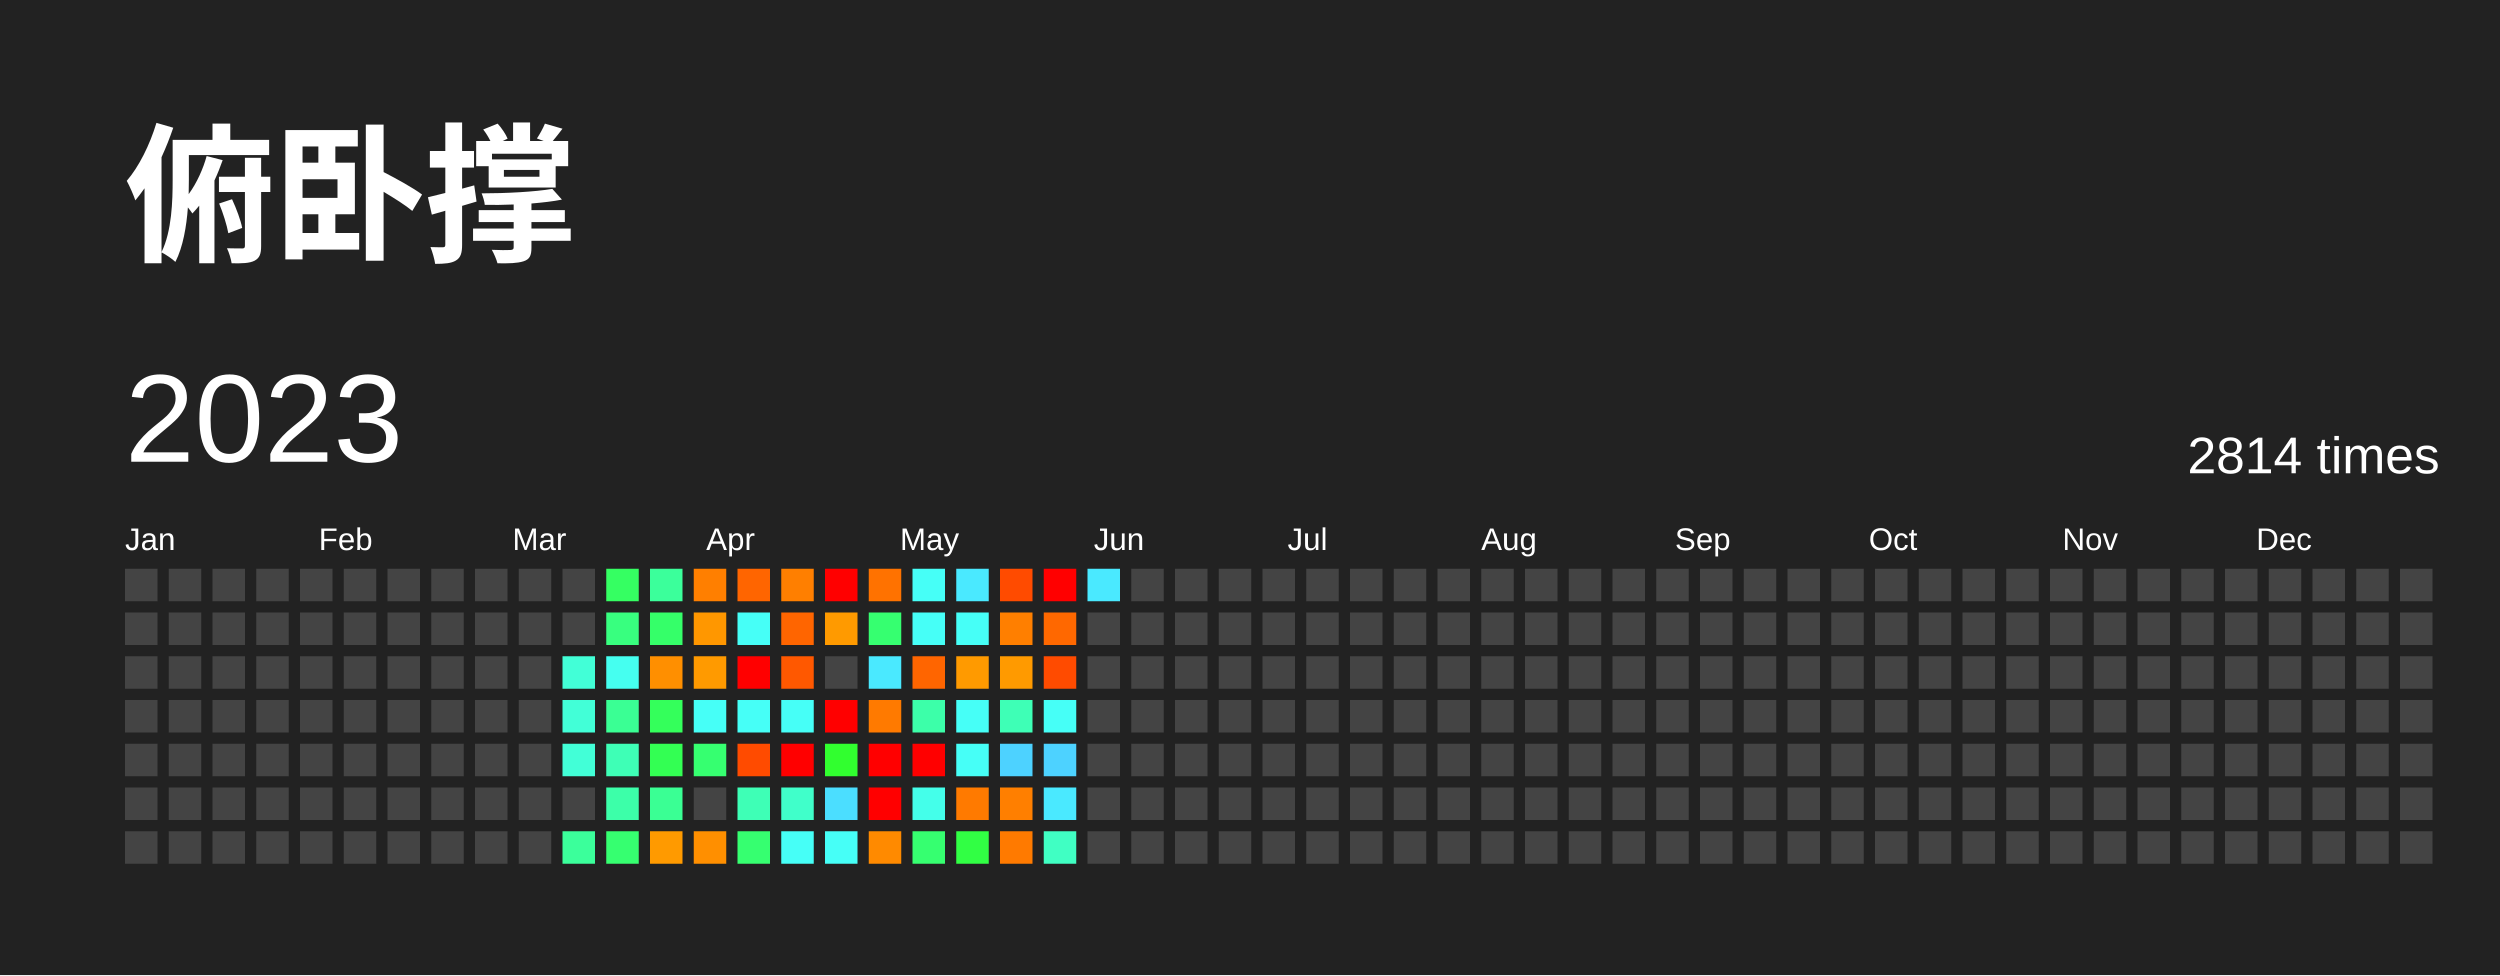
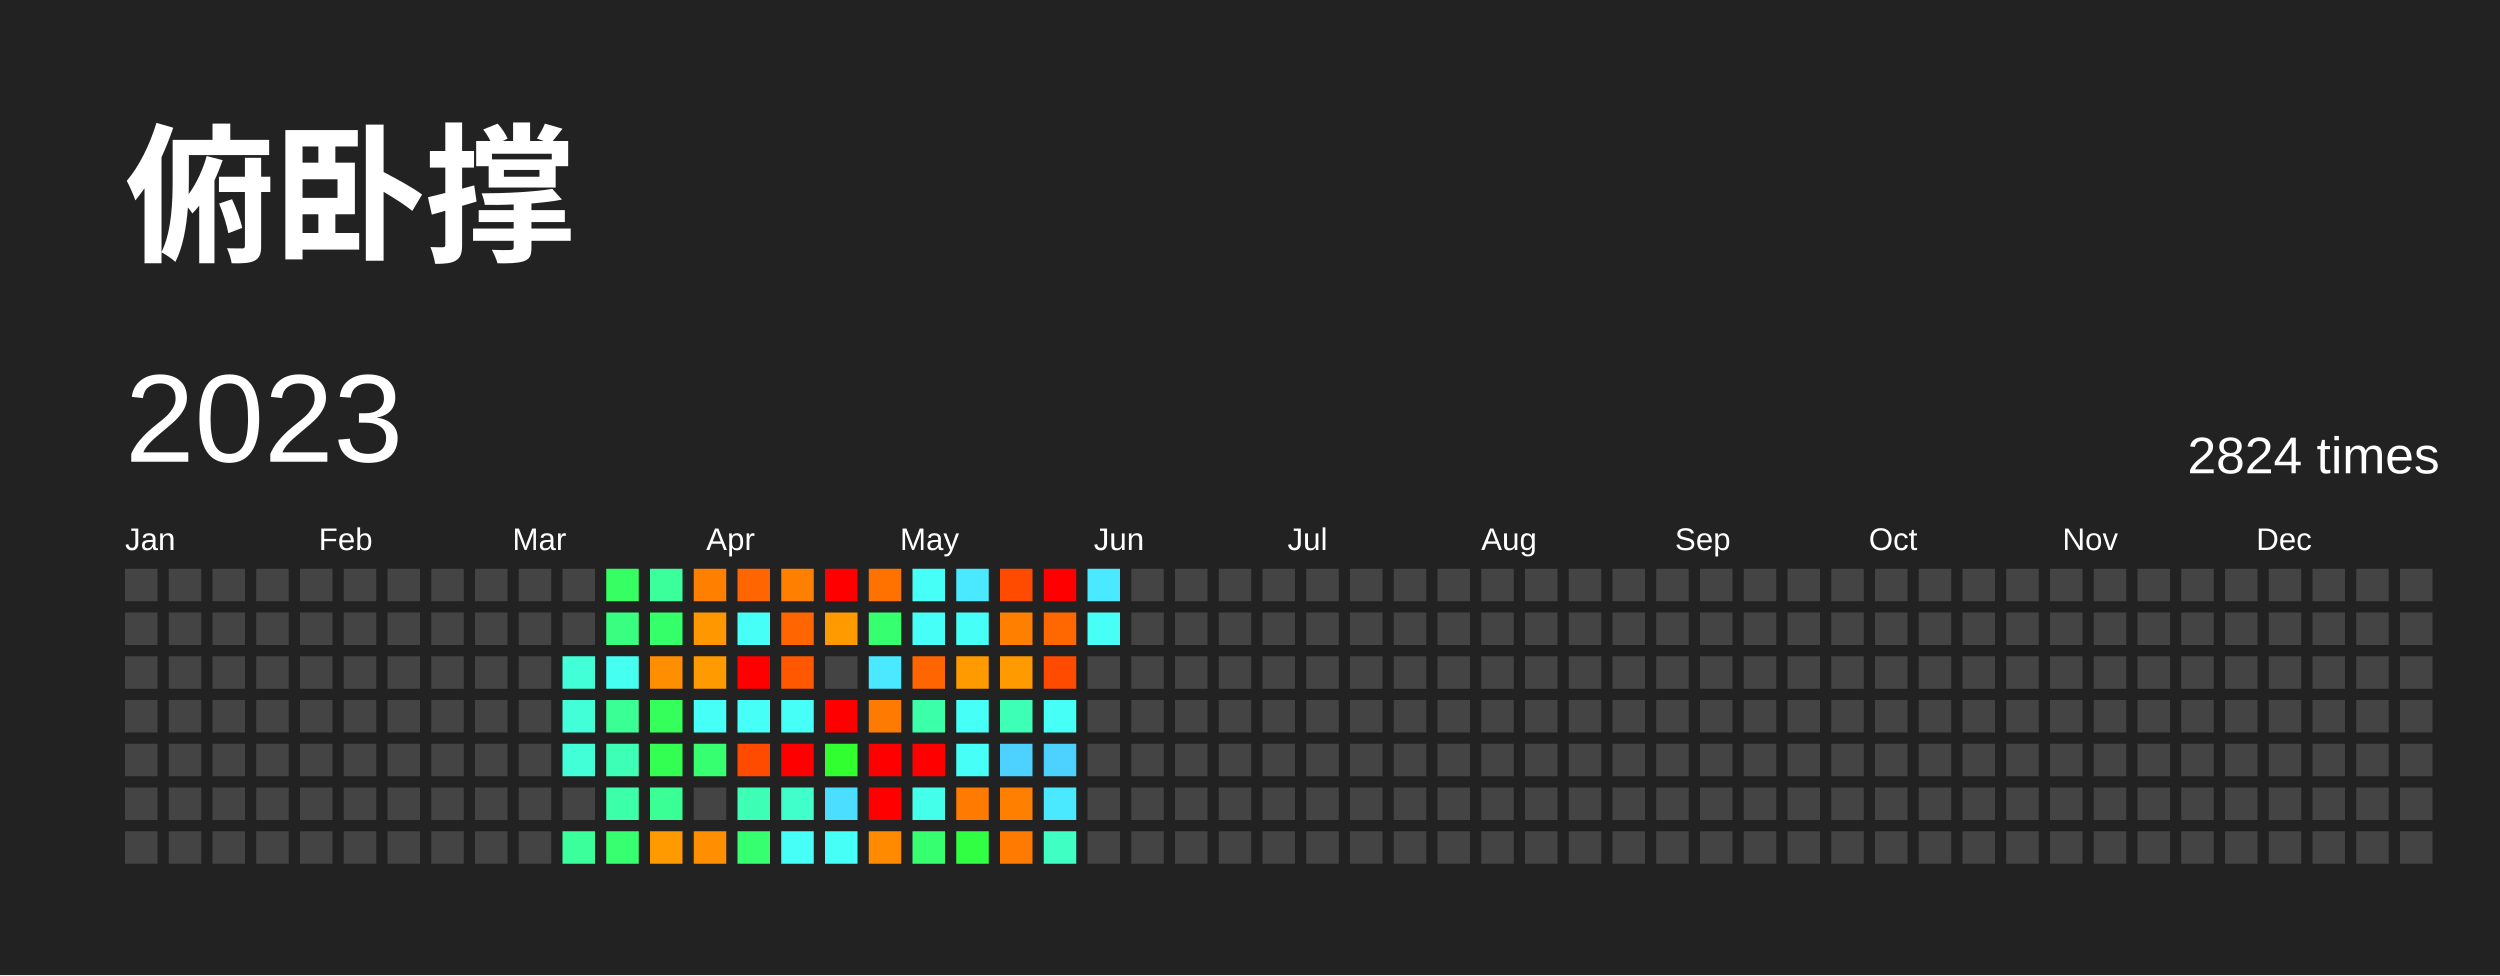
<svg xmlns="http://www.w3.org/2000/svg" baseProfile="full" height="78mm" version="1.1" viewBox="0,0,200,78" width="200mm">
  <defs />
  <rect fill="#222222" height="78" width="200" x="0" y="0" />
  <text fill="#FFFFFF" style="font-size:12px; font-family:Arial; font-weight:bold;" x="10" y="20">俯卧撑</text>
  <text dominant-baseline="hanging" fill="#FFFFFF" style="font-size:10.0px; font-family:Arial;" x="10" y="30">2023</text>
-   <text dominant-baseline="hanging" fill="#FFFFFF" style="font-size:4.125px; font-family:Arial;" x="175" y="35">2814 times</text>
+   <text dominant-baseline="hanging" fill="#FFFFFF" style="font-size:4.125px; font-family:Arial;" x="175" y="35">2824 times</text>
  <text fill="#FFFFFF" style="font-size:2.5px; font-family:Arial" x="10.0" y="44">Jan</text>
  <text fill="#FFFFFF" style="font-size:2.5px; font-family:Arial" x="25.5" y="44">Feb</text>
  <text fill="#FFFFFF" style="font-size:2.5px; font-family:Arial" x="41.0" y="44">Mar</text>
  <text fill="#FFFFFF" style="font-size:2.5px; font-family:Arial" x="56.5" y="44">Apr</text>
  <text fill="#FFFFFF" style="font-size:2.5px; font-family:Arial" x="72.0" y="44">May</text>
  <text fill="#FFFFFF" style="font-size:2.5px; font-family:Arial" x="87.5" y="44">Jun</text>
  <text fill="#FFFFFF" style="font-size:2.5px; font-family:Arial" x="103.0" y="44">Jul</text>
  <text fill="#FFFFFF" style="font-size:2.5px; font-family:Arial" x="118.5" y="44">Aug</text>
  <text fill="#FFFFFF" style="font-size:2.5px; font-family:Arial" x="134.0" y="44">Sep</text>
  <text fill="#FFFFFF" style="font-size:2.5px; font-family:Arial" x="149.5" y="44">Oct</text>
  <text fill="#FFFFFF" style="font-size:2.5px; font-family:Arial" x="165.0" y="44">Nov</text>
  <text fill="#FFFFFF" style="font-size:2.5px; font-family:Arial" x="180.5" y="44">Dec</text>
  <rect fill="#444444" height="2.6" width="2.6" x="10.0" y="45.5" />
  <rect fill="#444444" height="2.6" width="2.6" x="10.0" y="49.0" />
  <rect fill="#444444" height="2.6" width="2.6" x="10.0" y="52.5" />
  <rect fill="#444444" height="2.6" width="2.6" x="10.0" y="56.0" />
  <rect fill="#444444" height="2.6" width="2.6" x="10.0" y="59.5" />
  <rect fill="#444444" height="2.6" width="2.6" x="10.0" y="63.0" />
  <rect fill="#444444" height="2.6" width="2.6" x="10.0" y="66.5" />
  <rect fill="#444444" height="2.6" width="2.6" x="13.5" y="45.5" />
  <rect fill="#444444" height="2.6" width="2.6" x="13.5" y="49.0" />
  <rect fill="#444444" height="2.6" width="2.6" x="13.5" y="52.5" />
  <rect fill="#444444" height="2.6" width="2.6" x="13.5" y="56.0" />
  <rect fill="#444444" height="2.6" width="2.6" x="13.5" y="59.5" />
  <rect fill="#444444" height="2.6" width="2.6" x="13.5" y="63.0" />
  <rect fill="#444444" height="2.6" width="2.6" x="13.5" y="66.5" />
  <rect fill="#444444" height="2.6" width="2.6" x="17.0" y="45.5" />
  <rect fill="#444444" height="2.6" width="2.6" x="17.0" y="49.0" />
  <rect fill="#444444" height="2.6" width="2.6" x="17.0" y="52.5" />
  <rect fill="#444444" height="2.6" width="2.6" x="17.0" y="56.0" />
  <rect fill="#444444" height="2.6" width="2.6" x="17.0" y="59.5" />
  <rect fill="#444444" height="2.6" width="2.6" x="17.0" y="63.0" />
  <rect fill="#444444" height="2.6" width="2.6" x="17.0" y="66.5" />
  <rect fill="#444444" height="2.6" width="2.6" x="20.5" y="45.5" />
  <rect fill="#444444" height="2.6" width="2.6" x="20.5" y="49.0" />
  <rect fill="#444444" height="2.6" width="2.6" x="20.5" y="52.5" />
  <rect fill="#444444" height="2.6" width="2.6" x="20.5" y="56.0" />
  <rect fill="#444444" height="2.6" width="2.6" x="20.5" y="59.5" />
  <rect fill="#444444" height="2.6" width="2.6" x="20.5" y="63.0" />
  <rect fill="#444444" height="2.6" width="2.6" x="20.5" y="66.5" />
  <rect fill="#444444" height="2.6" width="2.6" x="24.0" y="45.5" />
  <rect fill="#444444" height="2.6" width="2.6" x="24.0" y="49.0" />
  <rect fill="#444444" height="2.6" width="2.6" x="24.0" y="52.5" />
  <rect fill="#444444" height="2.6" width="2.6" x="24.0" y="56.0" />
  <rect fill="#444444" height="2.6" width="2.6" x="24.0" y="59.5" />
  <rect fill="#444444" height="2.6" width="2.6" x="24.0" y="63.0" />
  <rect fill="#444444" height="2.6" width="2.6" x="24.0" y="66.5" />
  <rect fill="#444444" height="2.6" width="2.6" x="27.5" y="45.5" />
  <rect fill="#444444" height="2.6" width="2.6" x="27.5" y="49.0" />
  <rect fill="#444444" height="2.6" width="2.6" x="27.5" y="52.5" />
  <rect fill="#444444" height="2.6" width="2.6" x="27.5" y="56.0" />
  <rect fill="#444444" height="2.6" width="2.6" x="27.5" y="59.5" />
  <rect fill="#444444" height="2.6" width="2.6" x="27.5" y="63.0" />
  <rect fill="#444444" height="2.6" width="2.6" x="27.5" y="66.5" />
  <rect fill="#444444" height="2.6" width="2.6" x="31.0" y="45.5" />
  <rect fill="#444444" height="2.6" width="2.6" x="31.0" y="49.0" />
  <rect fill="#444444" height="2.6" width="2.6" x="31.0" y="52.5" />
  <rect fill="#444444" height="2.6" width="2.6" x="31.0" y="56.0" />
  <rect fill="#444444" height="2.6" width="2.6" x="31.0" y="59.5" />
  <rect fill="#444444" height="2.6" width="2.6" x="31.0" y="63.0" />
  <rect fill="#444444" height="2.6" width="2.6" x="31.0" y="66.5" />
  <rect fill="#444444" height="2.6" width="2.6" x="34.5" y="45.5" />
  <rect fill="#444444" height="2.6" width="2.6" x="34.5" y="49.0" />
  <rect fill="#444444" height="2.6" width="2.6" x="34.5" y="52.5" />
  <rect fill="#444444" height="2.6" width="2.6" x="34.5" y="56.0" />
  <rect fill="#444444" height="2.6" width="2.6" x="34.5" y="59.5" />
  <rect fill="#444444" height="2.6" width="2.6" x="34.5" y="63.0" />
  <rect fill="#444444" height="2.6" width="2.6" x="34.5" y="66.5" />
  <rect fill="#444444" height="2.6" width="2.6" x="38.0" y="45.5" />
  <rect fill="#444444" height="2.6" width="2.6" x="38.0" y="49.0" />
  <rect fill="#444444" height="2.6" width="2.6" x="38.0" y="52.5" />
  <rect fill="#444444" height="2.6" width="2.6" x="38.0" y="56.0" />
  <rect fill="#444444" height="2.6" width="2.6" x="38.0" y="59.5" />
  <rect fill="#444444" height="2.6" width="2.6" x="38.0" y="63.0" />
  <rect fill="#444444" height="2.6" width="2.6" x="38.0" y="66.5" />
  <rect fill="#444444" height="2.6" width="2.6" x="41.5" y="45.5" />
  <rect fill="#444444" height="2.6" width="2.6" x="41.5" y="49.0" />
  <rect fill="#444444" height="2.6" width="2.6" x="41.5" y="52.5" />
  <rect fill="#444444" height="2.6" width="2.6" x="41.5" y="56.0" />
  <rect fill="#444444" height="2.6" width="2.6" x="41.5" y="59.5" />
  <rect fill="#444444" height="2.6" width="2.6" x="41.5" y="63.0" />
  <rect fill="#444444" height="2.6" width="2.6" x="41.5" y="66.5" />
  <rect fill="#444444" height="2.6" width="2.6" x="45.0" y="45.5" />
  <rect fill="#444444" height="2.6" width="2.6" x="45.0" y="49.0" />
  <rect fill="#42ffd7" height="2.6" width="2.6" x="45.0" y="52.5" />
  <rect fill="#42ffd7" height="2.6" width="2.6" x="45.0" y="56.0" />
  <rect fill="#42ffd7" height="2.6" width="2.6" x="45.0" y="59.5" />
  <rect fill="#444444" height="2.6" width="2.6" x="45.0" y="63.0" />
  <rect fill="#3bff9b" height="2.6" width="2.6" x="45.0" y="66.5" />
  <rect fill="#35ff62" height="2.6" width="2.6" x="48.5" y="45.5" />
  <rect fill="#38ff7f" height="2.6" width="2.6" x="48.5" y="49.0" />
  <rect fill="#45fff0" height="2.6" width="2.6" x="48.5" y="52.5" />
  <rect fill="#3aff94" height="2.6" width="2.6" x="48.5" y="56.0" />
  <rect fill="#3effb6" height="2.6" width="2.6" x="48.5" y="59.5" />
  <rect fill="#3cffa9" height="2.6" width="2.6" x="48.5" y="63.0" />
  <rect fill="#36ff70" height="2.6" width="2.6" x="48.5" y="66.5" />
  <rect fill="#3bff9b" height="2.6" width="2.6" x="52.0" y="45.5" />
  <rect fill="#35ff69" height="2.6" width="2.6" x="52.0" y="49.0" />
  <rect fill="#ff8f00" height="2.6" width="2.6" x="52.0" y="52.5" />
  <rect fill="#34ff5b" height="2.6" width="2.6" x="52.0" y="56.0" />
  <rect fill="#33ff53" height="2.6" width="2.6" x="52.0" y="59.5" />
  <rect fill="#3aff94" height="2.6" width="2.6" x="52.0" y="63.0" />
  <rect fill="#ff9a00" height="2.6" width="2.6" x="52.0" y="66.5" />
  <rect fill="#ff7f00" height="2.6" width="2.6" x="55.5" y="45.5" />
  <rect fill="#ff9700" height="2.6" width="2.6" x="55.5" y="49.0" />
  <rect fill="#ff9a00" height="2.6" width="2.6" x="55.5" y="52.5" />
  <rect fill="#46fff7" height="2.6" width="2.6" x="55.5" y="56.0" />
  <rect fill="#36ff70" height="2.6" width="2.6" x="55.5" y="59.5" />
  <rect fill="#444444" height="2.6" width="2.6" x="55.5" y="63.0" />
  <rect fill="#ff8f00" height="2.6" width="2.6" x="55.5" y="66.5" />
  <rect fill="#ff6500" height="2.6" width="2.6" x="59.0" y="45.5" />
  <rect fill="#46fff7" height="2.6" width="2.6" x="59.0" y="49.0" />
  <rect fill="red" height="2.6" width="2.6" x="59.0" y="52.5" />
  <rect fill="#46fff7" height="2.6" width="2.6" x="59.0" y="56.0" />
  <rect fill="#ff4b00" height="2.6" width="2.6" x="59.0" y="59.5" />
  <rect fill="#3effb6" height="2.6" width="2.6" x="59.0" y="63.0" />
  <rect fill="#36ff70" height="2.6" width="2.6" x="59.0" y="66.5" />
  <rect fill="#ff7f00" height="2.6" width="2.6" x="62.5" y="45.5" />
  <rect fill="#ff6500" height="2.6" width="2.6" x="62.5" y="49.0" />
  <rect fill="#ff5800" height="2.6" width="2.6" x="62.5" y="52.5" />
  <rect fill="#46fff7" height="2.6" width="2.6" x="62.5" y="56.0" />
  <rect fill="red" height="2.6" width="2.6" x="62.5" y="59.5" />
  <rect fill="#40ffca" height="2.6" width="2.6" x="62.5" y="63.0" />
  <rect fill="#46fff7" height="2.6" width="2.6" x="62.5" y="66.5" />
  <rect fill="red" height="2.6" width="2.6" x="66.0" y="45.5" />
  <rect fill="#ff9a00" height="2.6" width="2.6" x="66.0" y="49.0" />
  <rect fill="#444444" height="2.6" width="2.6" x="66.0" y="52.5" />
  <rect fill="red" height="2.6" width="2.6" x="66.0" y="56.0" />
  <rect fill="#31ff2f" height="2.6" width="2.6" x="66.0" y="59.5" />
  <rect fill="#4bdeff" height="2.6" width="2.6" x="66.0" y="63.0" />
  <rect fill="#46fff7" height="2.6" width="2.6" x="66.0" y="66.5" />
  <rect fill="#ff7200" height="2.6" width="2.6" x="69.5" y="45.5" />
  <rect fill="#36ff70" height="2.6" width="2.6" x="69.5" y="49.0" />
  <rect fill="#4ae9ff" height="2.6" width="2.6" x="69.5" y="52.5" />
  <rect fill="#ff7a00" height="2.6" width="2.6" x="69.5" y="56.0" />
  <rect fill="red" height="2.6" width="2.6" x="69.5" y="59.5" />
  <rect fill="red" height="2.6" width="2.6" x="69.5" y="63.0" />
  <rect fill="#ff8a00" height="2.6" width="2.6" x="69.5" y="66.5" />
  <rect fill="#46fff7" height="2.6" width="2.6" x="73.0" y="45.5" />
  <rect fill="#46fff7" height="2.6" width="2.6" x="73.0" y="49.0" />
  <rect fill="#ff6500" height="2.6" width="2.6" x="73.0" y="52.5" />
  <rect fill="#3cffa9" height="2.6" width="2.6" x="73.0" y="56.0" />
  <rect fill="red" height="2.6" width="2.6" x="73.0" y="59.5" />
  <rect fill="#44ffea" height="2.6" width="2.6" x="73.0" y="63.0" />
  <rect fill="#36ff70" height="2.6" width="2.6" x="73.0" y="66.5" />
  <rect fill="#4ae9ff" height="2.6" width="2.6" x="76.5" y="45.5" />
  <rect fill="#46fff7" height="2.6" width="2.6" x="76.5" y="49.0" />
  <rect fill="#ff9a00" height="2.6" width="2.6" x="76.5" y="52.5" />
  <rect fill="#46fff7" height="2.6" width="2.6" x="76.5" y="56.0" />
  <rect fill="#46fff7" height="2.6" width="2.6" x="76.5" y="59.5" />
  <rect fill="#ff7a00" height="2.6" width="2.6" x="76.5" y="63.0" />
  <rect fill="#31ff44" height="2.6" width="2.6" x="76.5" y="66.5" />
  <rect fill="#ff4b00" height="2.6" width="2.6" x="80.0" y="45.5" />
  <rect fill="#ff7f00" height="2.6" width="2.6" x="80.0" y="49.0" />
  <rect fill="#ff9a00" height="2.6" width="2.6" x="80.0" y="52.5" />
  <rect fill="#3effb6" height="2.6" width="2.6" x="80.0" y="56.0" />
  <rect fill="#4dd2ff" height="2.6" width="2.6" x="80.0" y="59.5" />
  <rect fill="#ff7f00" height="2.6" width="2.6" x="80.0" y="63.0" />
  <rect fill="#ff7a00" height="2.6" width="2.6" x="80.0" y="66.5" />
  <rect fill="red" height="2.6" width="2.6" x="83.5" y="45.5" />
  <rect fill="#ff6800" height="2.6" width="2.6" x="83.5" y="49.0" />
  <rect fill="#ff4b00" height="2.6" width="2.6" x="83.5" y="52.5" />
  <rect fill="#46fff7" height="2.6" width="2.6" x="83.5" y="56.0" />
  <rect fill="#4dd2ff" height="2.6" width="2.6" x="83.5" y="59.5" />
  <rect fill="#4ae9ff" height="2.6" width="2.6" x="83.5" y="63.0" />
  <rect fill="#40ffc3" height="2.6" width="2.6" x="83.5" y="66.5" />
  <rect fill="#4ae9ff" height="2.6" width="2.6" x="87.0" y="45.5" />
-   <rect fill="#444444" height="2.6" width="2.6" x="87.0" y="49.0" />
+   <rect fill="#46fff7" height="2.6" width="2.6" x="87.0" y="49.0" />
  <rect fill="#444444" height="2.6" width="2.6" x="87.0" y="52.5" />
  <rect fill="#444444" height="2.6" width="2.6" x="87.0" y="56.0" />
  <rect fill="#444444" height="2.6" width="2.6" x="87.0" y="59.5" />
  <rect fill="#444444" height="2.6" width="2.6" x="87.0" y="63.0" />
  <rect fill="#444444" height="2.6" width="2.6" x="87.0" y="66.5" />
  <rect fill="#444444" height="2.6" width="2.6" x="90.5" y="45.5" />
  <rect fill="#444444" height="2.6" width="2.6" x="90.5" y="49.0" />
  <rect fill="#444444" height="2.6" width="2.6" x="90.5" y="52.5" />
  <rect fill="#444444" height="2.6" width="2.6" x="90.5" y="56.0" />
  <rect fill="#444444" height="2.6" width="2.6" x="90.5" y="59.5" />
  <rect fill="#444444" height="2.6" width="2.6" x="90.5" y="63.0" />
  <rect fill="#444444" height="2.6" width="2.6" x="90.5" y="66.5" />
  <rect fill="#444444" height="2.6" width="2.6" x="94.0" y="45.5" />
  <rect fill="#444444" height="2.6" width="2.6" x="94.0" y="49.0" />
  <rect fill="#444444" height="2.6" width="2.6" x="94.0" y="52.5" />
  <rect fill="#444444" height="2.6" width="2.6" x="94.0" y="56.0" />
  <rect fill="#444444" height="2.6" width="2.6" x="94.0" y="59.5" />
  <rect fill="#444444" height="2.6" width="2.6" x="94.0" y="63.0" />
  <rect fill="#444444" height="2.6" width="2.6" x="94.0" y="66.5" />
  <rect fill="#444444" height="2.6" width="2.6" x="97.5" y="45.5" />
  <rect fill="#444444" height="2.6" width="2.6" x="97.5" y="49.0" />
  <rect fill="#444444" height="2.6" width="2.6" x="97.5" y="52.5" />
  <rect fill="#444444" height="2.6" width="2.6" x="97.5" y="56.0" />
  <rect fill="#444444" height="2.6" width="2.6" x="97.5" y="59.5" />
  <rect fill="#444444" height="2.6" width="2.6" x="97.5" y="63.0" />
  <rect fill="#444444" height="2.6" width="2.6" x="97.5" y="66.5" />
  <rect fill="#444444" height="2.6" width="2.6" x="101.0" y="45.5" />
  <rect fill="#444444" height="2.6" width="2.6" x="101.0" y="49.0" />
  <rect fill="#444444" height="2.6" width="2.6" x="101.0" y="52.5" />
  <rect fill="#444444" height="2.6" width="2.6" x="101.0" y="56.0" />
  <rect fill="#444444" height="2.6" width="2.6" x="101.0" y="59.5" />
  <rect fill="#444444" height="2.6" width="2.6" x="101.0" y="63.0" />
  <rect fill="#444444" height="2.6" width="2.6" x="101.0" y="66.5" />
  <rect fill="#444444" height="2.6" width="2.6" x="104.5" y="45.5" />
  <rect fill="#444444" height="2.6" width="2.6" x="104.5" y="49.0" />
  <rect fill="#444444" height="2.6" width="2.6" x="104.5" y="52.5" />
  <rect fill="#444444" height="2.6" width="2.6" x="104.5" y="56.0" />
  <rect fill="#444444" height="2.6" width="2.6" x="104.5" y="59.5" />
  <rect fill="#444444" height="2.6" width="2.6" x="104.5" y="63.0" />
  <rect fill="#444444" height="2.6" width="2.6" x="104.5" y="66.5" />
  <rect fill="#444444" height="2.6" width="2.6" x="108.0" y="45.5" />
  <rect fill="#444444" height="2.6" width="2.6" x="108.0" y="49.0" />
  <rect fill="#444444" height="2.6" width="2.6" x="108.0" y="52.5" />
  <rect fill="#444444" height="2.6" width="2.6" x="108.0" y="56.0" />
  <rect fill="#444444" height="2.6" width="2.6" x="108.0" y="59.5" />
  <rect fill="#444444" height="2.6" width="2.6" x="108.0" y="63.0" />
  <rect fill="#444444" height="2.6" width="2.6" x="108.0" y="66.5" />
  <rect fill="#444444" height="2.6" width="2.6" x="111.5" y="45.5" />
  <rect fill="#444444" height="2.6" width="2.6" x="111.5" y="49.0" />
  <rect fill="#444444" height="2.6" width="2.6" x="111.5" y="52.5" />
  <rect fill="#444444" height="2.6" width="2.6" x="111.5" y="56.0" />
  <rect fill="#444444" height="2.6" width="2.6" x="111.5" y="59.5" />
  <rect fill="#444444" height="2.6" width="2.6" x="111.5" y="63.0" />
  <rect fill="#444444" height="2.6" width="2.6" x="111.5" y="66.5" />
  <rect fill="#444444" height="2.6" width="2.6" x="115.0" y="45.5" />
  <rect fill="#444444" height="2.6" width="2.6" x="115.0" y="49.0" />
  <rect fill="#444444" height="2.6" width="2.6" x="115.0" y="52.5" />
  <rect fill="#444444" height="2.6" width="2.6" x="115.0" y="56.0" />
  <rect fill="#444444" height="2.6" width="2.6" x="115.0" y="59.5" />
  <rect fill="#444444" height="2.6" width="2.6" x="115.0" y="63.0" />
  <rect fill="#444444" height="2.6" width="2.6" x="115.0" y="66.5" />
  <rect fill="#444444" height="2.6" width="2.6" x="118.5" y="45.5" />
  <rect fill="#444444" height="2.6" width="2.6" x="118.5" y="49.0" />
  <rect fill="#444444" height="2.6" width="2.6" x="118.5" y="52.5" />
  <rect fill="#444444" height="2.6" width="2.6" x="118.5" y="56.0" />
  <rect fill="#444444" height="2.6" width="2.6" x="118.5" y="59.5" />
  <rect fill="#444444" height="2.6" width="2.6" x="118.5" y="63.0" />
  <rect fill="#444444" height="2.6" width="2.6" x="118.5" y="66.5" />
  <rect fill="#444444" height="2.6" width="2.6" x="122.0" y="45.5" />
  <rect fill="#444444" height="2.6" width="2.6" x="122.0" y="49.0" />
  <rect fill="#444444" height="2.6" width="2.6" x="122.0" y="52.5" />
  <rect fill="#444444" height="2.6" width="2.6" x="122.0" y="56.0" />
  <rect fill="#444444" height="2.6" width="2.6" x="122.0" y="59.5" />
  <rect fill="#444444" height="2.6" width="2.6" x="122.0" y="63.0" />
  <rect fill="#444444" height="2.6" width="2.6" x="122.0" y="66.5" />
  <rect fill="#444444" height="2.6" width="2.6" x="125.5" y="45.5" />
  <rect fill="#444444" height="2.6" width="2.6" x="125.5" y="49.0" />
  <rect fill="#444444" height="2.6" width="2.6" x="125.5" y="52.5" />
  <rect fill="#444444" height="2.6" width="2.6" x="125.5" y="56.0" />
  <rect fill="#444444" height="2.6" width="2.6" x="125.5" y="59.5" />
  <rect fill="#444444" height="2.6" width="2.6" x="125.5" y="63.0" />
  <rect fill="#444444" height="2.6" width="2.6" x="125.5" y="66.5" />
  <rect fill="#444444" height="2.6" width="2.6" x="129.0" y="45.5" />
  <rect fill="#444444" height="2.6" width="2.6" x="129.0" y="49.0" />
  <rect fill="#444444" height="2.6" width="2.6" x="129.0" y="52.5" />
  <rect fill="#444444" height="2.6" width="2.6" x="129.0" y="56.0" />
  <rect fill="#444444" height="2.6" width="2.6" x="129.0" y="59.5" />
  <rect fill="#444444" height="2.6" width="2.6" x="129.0" y="63.0" />
  <rect fill="#444444" height="2.6" width="2.6" x="129.0" y="66.5" />
  <rect fill="#444444" height="2.6" width="2.6" x="132.5" y="45.5" />
  <rect fill="#444444" height="2.6" width="2.6" x="132.5" y="49.0" />
  <rect fill="#444444" height="2.6" width="2.6" x="132.5" y="52.5" />
  <rect fill="#444444" height="2.6" width="2.6" x="132.5" y="56.0" />
  <rect fill="#444444" height="2.6" width="2.6" x="132.5" y="59.5" />
  <rect fill="#444444" height="2.6" width="2.6" x="132.5" y="63.0" />
  <rect fill="#444444" height="2.6" width="2.6" x="132.5" y="66.5" />
  <rect fill="#444444" height="2.6" width="2.6" x="136.0" y="45.5" />
  <rect fill="#444444" height="2.6" width="2.6" x="136.0" y="49.0" />
  <rect fill="#444444" height="2.6" width="2.6" x="136.0" y="52.5" />
  <rect fill="#444444" height="2.6" width="2.6" x="136.0" y="56.0" />
  <rect fill="#444444" height="2.6" width="2.6" x="136.0" y="59.5" />
  <rect fill="#444444" height="2.6" width="2.6" x="136.0" y="63.0" />
  <rect fill="#444444" height="2.6" width="2.6" x="136.0" y="66.5" />
  <rect fill="#444444" height="2.6" width="2.6" x="139.5" y="45.5" />
  <rect fill="#444444" height="2.6" width="2.6" x="139.5" y="49.0" />
  <rect fill="#444444" height="2.6" width="2.6" x="139.5" y="52.5" />
  <rect fill="#444444" height="2.6" width="2.6" x="139.5" y="56.0" />
  <rect fill="#444444" height="2.6" width="2.6" x="139.5" y="59.5" />
  <rect fill="#444444" height="2.6" width="2.6" x="139.5" y="63.0" />
  <rect fill="#444444" height="2.6" width="2.6" x="139.5" y="66.5" />
  <rect fill="#444444" height="2.6" width="2.6" x="143.0" y="45.5" />
  <rect fill="#444444" height="2.6" width="2.6" x="143.0" y="49.0" />
  <rect fill="#444444" height="2.6" width="2.6" x="143.0" y="52.5" />
  <rect fill="#444444" height="2.6" width="2.6" x="143.0" y="56.0" />
  <rect fill="#444444" height="2.6" width="2.6" x="143.0" y="59.5" />
  <rect fill="#444444" height="2.6" width="2.6" x="143.0" y="63.0" />
  <rect fill="#444444" height="2.6" width="2.6" x="143.0" y="66.5" />
  <rect fill="#444444" height="2.6" width="2.6" x="146.5" y="45.5" />
  <rect fill="#444444" height="2.6" width="2.6" x="146.5" y="49.0" />
  <rect fill="#444444" height="2.6" width="2.6" x="146.5" y="52.5" />
  <rect fill="#444444" height="2.6" width="2.6" x="146.5" y="56.0" />
  <rect fill="#444444" height="2.6" width="2.6" x="146.5" y="59.5" />
  <rect fill="#444444" height="2.6" width="2.6" x="146.5" y="63.0" />
  <rect fill="#444444" height="2.6" width="2.6" x="146.5" y="66.5" />
  <rect fill="#444444" height="2.6" width="2.6" x="150.0" y="45.5" />
  <rect fill="#444444" height="2.6" width="2.6" x="150.0" y="49.0" />
  <rect fill="#444444" height="2.6" width="2.6" x="150.0" y="52.5" />
  <rect fill="#444444" height="2.6" width="2.6" x="150.0" y="56.0" />
  <rect fill="#444444" height="2.6" width="2.6" x="150.0" y="59.5" />
  <rect fill="#444444" height="2.6" width="2.6" x="150.0" y="63.0" />
  <rect fill="#444444" height="2.6" width="2.6" x="150.0" y="66.5" />
  <rect fill="#444444" height="2.6" width="2.6" x="153.5" y="45.5" />
  <rect fill="#444444" height="2.6" width="2.6" x="153.5" y="49.0" />
  <rect fill="#444444" height="2.6" width="2.6" x="153.5" y="52.5" />
  <rect fill="#444444" height="2.6" width="2.6" x="153.5" y="56.0" />
  <rect fill="#444444" height="2.6" width="2.6" x="153.5" y="59.5" />
  <rect fill="#444444" height="2.6" width="2.6" x="153.5" y="63.0" />
  <rect fill="#444444" height="2.6" width="2.6" x="153.5" y="66.5" />
  <rect fill="#444444" height="2.6" width="2.6" x="157.0" y="45.5" />
  <rect fill="#444444" height="2.6" width="2.6" x="157.0" y="49.0" />
  <rect fill="#444444" height="2.6" width="2.6" x="157.0" y="52.5" />
  <rect fill="#444444" height="2.6" width="2.6" x="157.0" y="56.0" />
  <rect fill="#444444" height="2.6" width="2.6" x="157.0" y="59.5" />
  <rect fill="#444444" height="2.6" width="2.6" x="157.0" y="63.0" />
  <rect fill="#444444" height="2.6" width="2.6" x="157.0" y="66.5" />
  <rect fill="#444444" height="2.6" width="2.6" x="160.5" y="45.5" />
  <rect fill="#444444" height="2.6" width="2.6" x="160.5" y="49.0" />
  <rect fill="#444444" height="2.6" width="2.6" x="160.5" y="52.5" />
  <rect fill="#444444" height="2.6" width="2.6" x="160.5" y="56.0" />
  <rect fill="#444444" height="2.6" width="2.6" x="160.5" y="59.5" />
  <rect fill="#444444" height="2.6" width="2.6" x="160.5" y="63.0" />
  <rect fill="#444444" height="2.6" width="2.6" x="160.5" y="66.5" />
  <rect fill="#444444" height="2.6" width="2.6" x="164.0" y="45.5" />
  <rect fill="#444444" height="2.6" width="2.6" x="164.0" y="49.0" />
  <rect fill="#444444" height="2.6" width="2.6" x="164.0" y="52.5" />
  <rect fill="#444444" height="2.6" width="2.6" x="164.0" y="56.0" />
  <rect fill="#444444" height="2.6" width="2.6" x="164.0" y="59.5" />
  <rect fill="#444444" height="2.6" width="2.6" x="164.0" y="63.0" />
  <rect fill="#444444" height="2.6" width="2.6" x="164.0" y="66.5" />
  <rect fill="#444444" height="2.6" width="2.6" x="167.5" y="45.5" />
  <rect fill="#444444" height="2.6" width="2.6" x="167.5" y="49.0" />
  <rect fill="#444444" height="2.6" width="2.6" x="167.5" y="52.5" />
  <rect fill="#444444" height="2.6" width="2.6" x="167.5" y="56.0" />
  <rect fill="#444444" height="2.6" width="2.6" x="167.5" y="59.5" />
  <rect fill="#444444" height="2.6" width="2.6" x="167.5" y="63.0" />
  <rect fill="#444444" height="2.6" width="2.6" x="167.5" y="66.5" />
  <rect fill="#444444" height="2.6" width="2.6" x="171.0" y="45.5" />
  <rect fill="#444444" height="2.6" width="2.6" x="171.0" y="49.0" />
  <rect fill="#444444" height="2.6" width="2.6" x="171.0" y="52.5" />
  <rect fill="#444444" height="2.6" width="2.6" x="171.0" y="56.0" />
  <rect fill="#444444" height="2.6" width="2.6" x="171.0" y="59.5" />
  <rect fill="#444444" height="2.6" width="2.6" x="171.0" y="63.0" />
  <rect fill="#444444" height="2.6" width="2.6" x="171.0" y="66.5" />
  <rect fill="#444444" height="2.6" width="2.6" x="174.5" y="45.5" />
  <rect fill="#444444" height="2.6" width="2.6" x="174.5" y="49.0" />
  <rect fill="#444444" height="2.6" width="2.6" x="174.5" y="52.5" />
  <rect fill="#444444" height="2.6" width="2.6" x="174.5" y="56.0" />
  <rect fill="#444444" height="2.6" width="2.6" x="174.5" y="59.5" />
  <rect fill="#444444" height="2.6" width="2.6" x="174.5" y="63.0" />
  <rect fill="#444444" height="2.6" width="2.6" x="174.5" y="66.5" />
  <rect fill="#444444" height="2.6" width="2.6" x="178.0" y="45.5" />
  <rect fill="#444444" height="2.6" width="2.6" x="178.0" y="49.0" />
  <rect fill="#444444" height="2.6" width="2.6" x="178.0" y="52.5" />
  <rect fill="#444444" height="2.6" width="2.6" x="178.0" y="56.0" />
  <rect fill="#444444" height="2.6" width="2.6" x="178.0" y="59.5" />
  <rect fill="#444444" height="2.6" width="2.6" x="178.0" y="63.0" />
  <rect fill="#444444" height="2.6" width="2.6" x="178.0" y="66.5" />
  <rect fill="#444444" height="2.6" width="2.6" x="181.5" y="45.5" />
  <rect fill="#444444" height="2.6" width="2.6" x="181.5" y="49.0" />
  <rect fill="#444444" height="2.6" width="2.6" x="181.5" y="52.5" />
  <rect fill="#444444" height="2.6" width="2.6" x="181.5" y="56.0" />
  <rect fill="#444444" height="2.6" width="2.6" x="181.5" y="59.5" />
  <rect fill="#444444" height="2.6" width="2.6" x="181.5" y="63.0" />
  <rect fill="#444444" height="2.6" width="2.6" x="181.5" y="66.5" />
  <rect fill="#444444" height="2.6" width="2.6" x="185.0" y="45.5" />
  <rect fill="#444444" height="2.6" width="2.6" x="185.0" y="49.0" />
  <rect fill="#444444" height="2.6" width="2.6" x="185.0" y="52.5" />
  <rect fill="#444444" height="2.6" width="2.6" x="185.0" y="56.0" />
  <rect fill="#444444" height="2.6" width="2.6" x="185.0" y="59.5" />
  <rect fill="#444444" height="2.6" width="2.6" x="185.0" y="63.0" />
  <rect fill="#444444" height="2.6" width="2.6" x="185.0" y="66.5" />
  <rect fill="#444444" height="2.6" width="2.6" x="188.5" y="45.5" />
  <rect fill="#444444" height="2.6" width="2.6" x="188.5" y="49.0" />
  <rect fill="#444444" height="2.6" width="2.6" x="188.5" y="52.5" />
  <rect fill="#444444" height="2.6" width="2.6" x="188.5" y="56.0" />
  <rect fill="#444444" height="2.6" width="2.6" x="188.5" y="59.5" />
  <rect fill="#444444" height="2.6" width="2.6" x="188.5" y="63.0" />
  <rect fill="#444444" height="2.6" width="2.6" x="188.5" y="66.5" />
  <rect fill="#444444" height="2.6" width="2.6" x="192.0" y="45.5" />
  <rect fill="#444444" height="2.6" width="2.6" x="192.0" y="49.0" />
  <rect fill="#444444" height="2.6" width="2.6" x="192.0" y="52.5" />
  <rect fill="#444444" height="2.6" width="2.6" x="192.0" y="56.0" />
  <rect fill="#444444" height="2.6" width="2.6" x="192.0" y="59.5" />
  <rect fill="#444444" height="2.6" width="2.6" x="192.0" y="63.0" />
  <rect fill="#444444" height="2.6" width="2.6" x="192.0" y="66.5" />
</svg>
